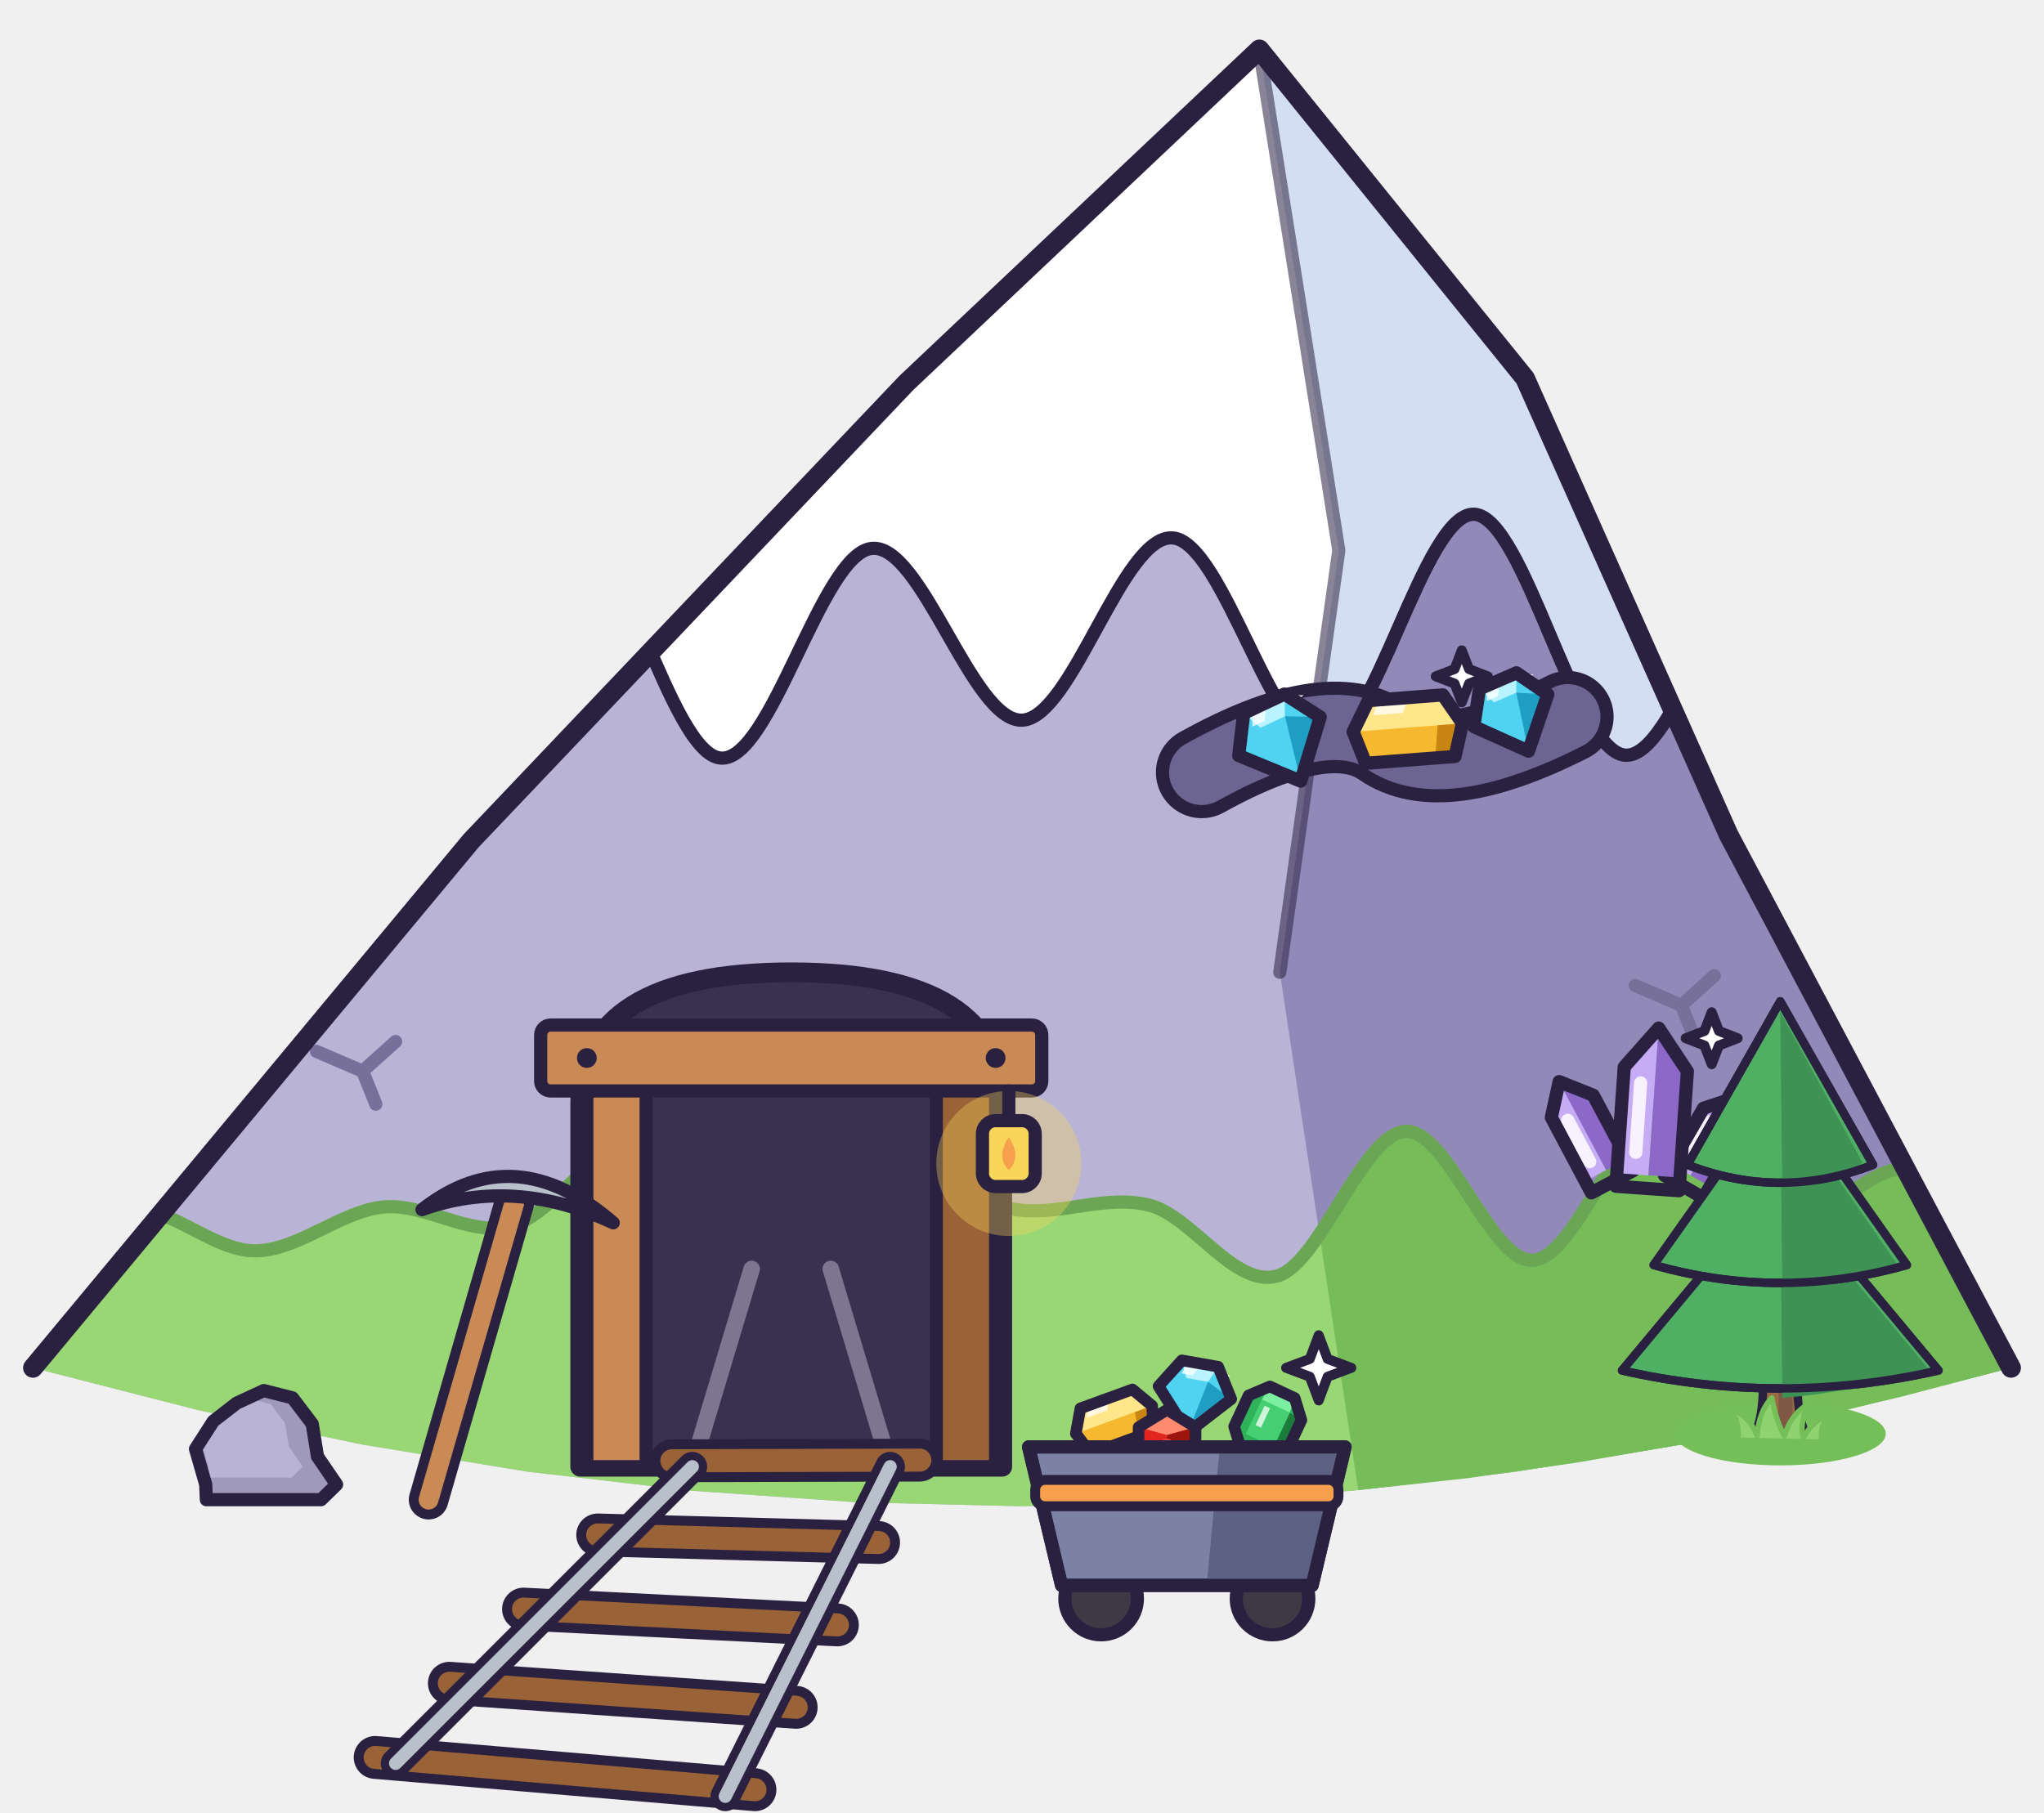
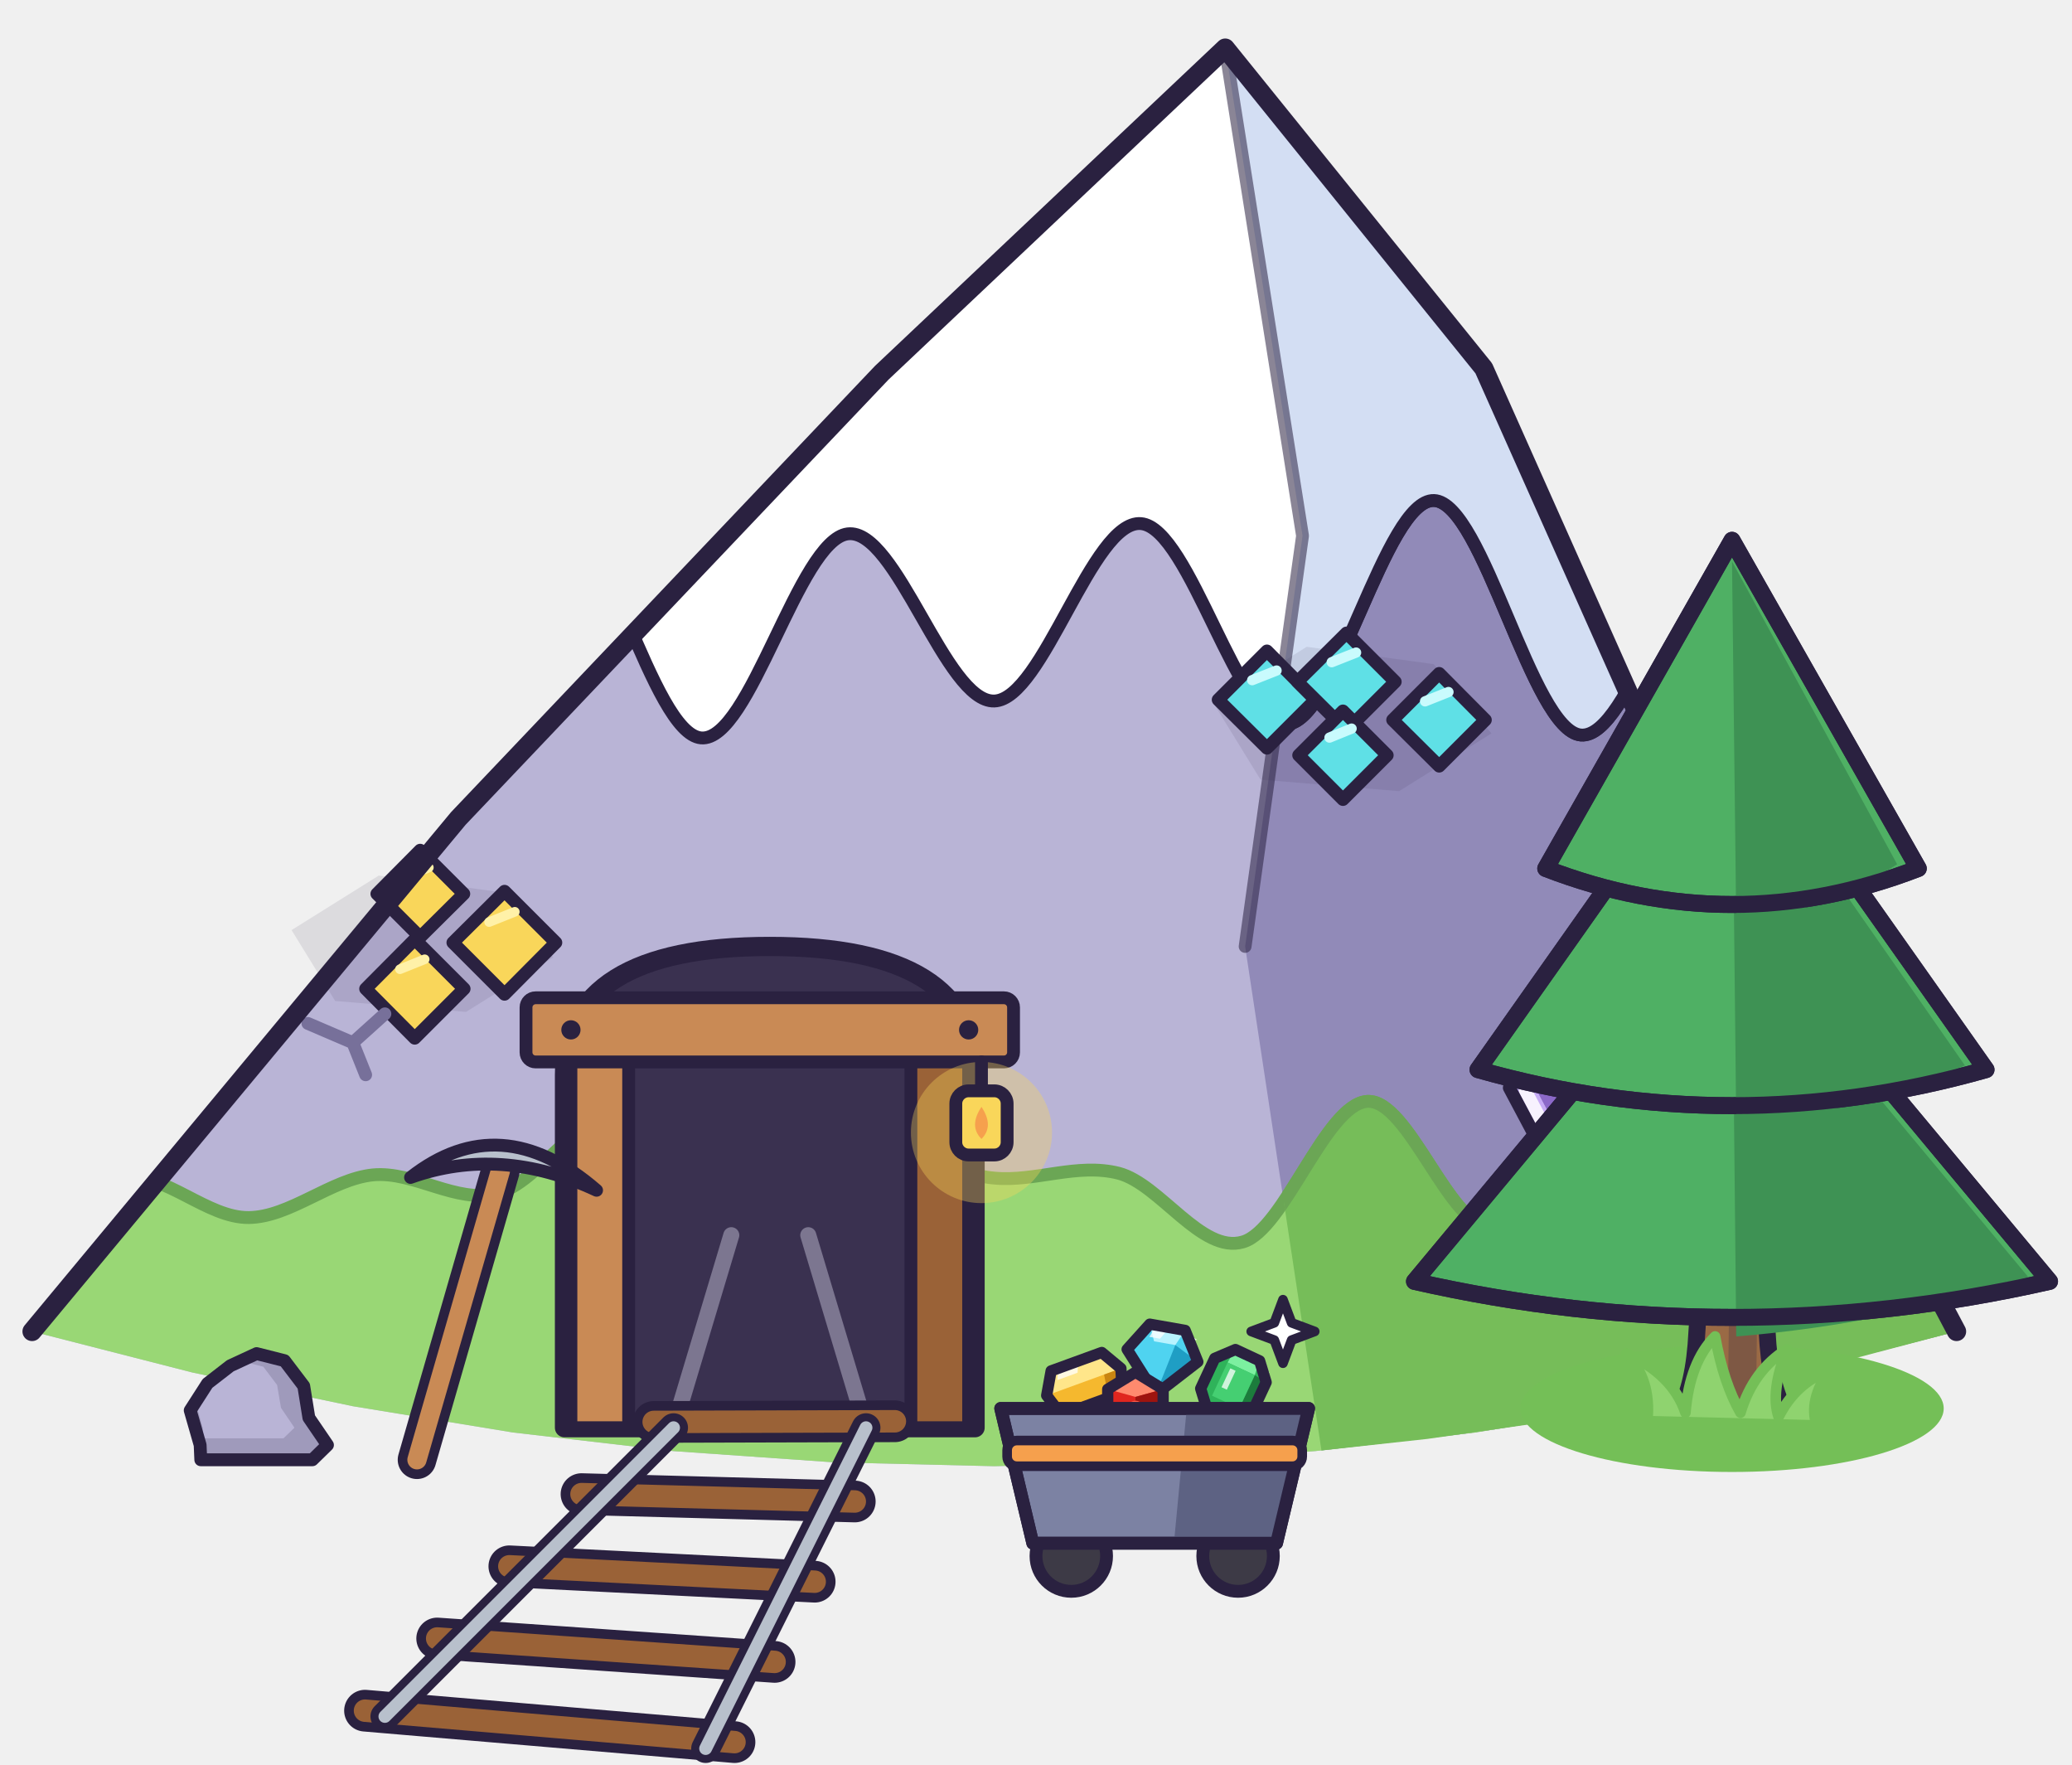
- <svg xmlns="http://www.w3.org/2000/svg" width="620" height="550" viewBox="0 0 620 550" stroke-linejoin="round" stroke-linecap="round">
+ <svg xmlns="http://www.w3.org/2000/svg" width="646" height="550" viewBox="0 0 646 550" stroke-linejoin="round" stroke-linecap="round">
  <defs>
    <clipPath id="montagne-grotte-d1">
      <path d="M-300,0 L-167.1,-159.9 L-35.1,-298.8 L72,-400 L152.6,-300.2 L214.3,-161.8 L300,0 L250,12.8 L200,23.3 L150,31.5 L100,37.3 L50,40.8 L0,42 L-50,40.8 L-100,37.3 L-150,31.5 L-200,23.3 L-250,12.8 Z" />
    </clipPath>
    <clipPath id="montagne-grotte-d2">
      <path d="M72,-400 L152.6,-300.2 L214.3,-161.8 L300,0 L267,8.7 L234,16.4 L201,23.1 L168,28.8 L135,33.5 L102,37.1 L78.2,-120 L96.1,-248 L72,-400 Z" />
    </clipPath>
  </defs>
  <g transform="translate(310 415)">
    <path d="M-300,0 L-167.1,-159.9 L-35.1,-298.8 L72,-400 L152.6,-300.2 L214.3,-161.8 L300,0 L250,12.8 L200,23.3 L150,31.5 L100,37.3 L50,40.8 L0,42 L-50,40.8 L-100,37.3 L-150,31.5 L-200,23.3 L-250,12.8 Z" fill="#b9b4d6" />
    <g clip-path="url(#montagne-grotte-d1)">
      <path d="M72,-400 L152.6,-300.2 L214.3,-161.8 L300,0 L267,8.7 L234,16.4 L201,23.1 L168,28.8 L135,33.5 L102,37.1 L78.2,-120 L96.1,-248 L72,-400 Z" fill="#918ab8" />
    </g>
    <g clip-path="url(#montagne-grotte-d1)">
      <path d="M-320 120 L-310 -29.2 C-303.5 -32.3 -284.2 -47.1 -271.2 -48.2 C-258.3 -49.3 -245.4 -35.4 -232.5 -35.5 C-219.6 -35.6 -206.7 -47.5 -193.7 -48.8 C-180.8 -50 -167.9 -39.8 -155 -43 C-142.1 -46.3 -129.2 -69 -116.2 -68.3 C-103.3 -67.6 -90.4 -40.8 -77.5 -38.8 C-64.6 -36.8 -51.7 -54.8 -38.7 -56.3 C-25.8 -57.8 -12.9 -48.9 0 -47.8 C12.9 -46.6 25.8 -52.6 38.8 -49.3 C51.7 -45.9 64.6 -24.1 77.5 -27.9 C90.4 -31.6 103.3 -70.9 116.3 -71.7 C129.2 -72.5 142.1 -31.8 155 -32.6 C167.9 -33.4 180.8 -74.2 193.8 -76.5 C206.7 -78.8 219.6 -49.1 232.5 -46.4 C245.4 -43.6 258.3 -63.8 271.3 -60 C284.2 -56.3 303.5 -30 310 -23.9 L320 120 Z" fill="#99d775" stroke="#6ba655" stroke-width="4" />
    </g>
    <g clip-path="url(#montagne-grotte-d2)">
      <path d="M-320 120 L-310 -29.2 C-303.5 -32.3 -284.2 -47.1 -271.2 -48.2 C-258.3 -49.3 -245.4 -35.4 -232.5 -35.5 C-219.6 -35.6 -206.7 -47.5 -193.7 -48.8 C-180.8 -50 -167.9 -39.8 -155 -43 C-142.1 -46.3 -129.2 -69 -116.2 -68.3 C-103.3 -67.6 -90.4 -40.8 -77.5 -38.8 C-64.6 -36.8 -51.7 -54.8 -38.7 -56.3 C-25.8 -57.8 -12.9 -48.9 0 -47.8 C12.9 -46.6 25.8 -52.6 38.8 -49.3 C51.7 -45.9 64.6 -24.1 77.5 -27.9 C90.4 -31.6 103.3 -70.9 116.3 -71.7 C129.2 -72.5 142.1 -31.8 155 -32.6 C167.9 -33.4 180.8 -74.2 193.8 -76.5 C206.7 -78.8 219.6 -49.1 232.5 -46.4 C245.4 -43.6 258.3 -63.8 271.3 -60 C284.2 -56.3 303.5 -30 310 -23.9 L320 120 Z" fill="#76bd59" stroke="#6ba655" stroke-width="4" />
    </g>
    <g clip-path="url(#montagne-grotte-d1)">
      <path d="M-320 -460 L320 -460 L320 -258.8 C312.4 -251.9 289.5 -218.5 274.3 -217.3 C259 -216.1 243.8 -256.9 228.6 -251.6 C213.3 -246.4 198.1 -184.7 182.9 -185.9 C167.6 -187.2 152.4 -258.4 137.1 -259 C121.9 -259.5 106.7 -190.5 91.4 -189.3 C76.2 -188.1 61 -250.6 45.7 -251.8 C30.5 -253 15.2 -197 0 -196.5 C-15.2 -196 -30.5 -250.5 -45.7 -248.6 C-61 -246.7 -76.2 -183.7 -91.4 -185 C-106.7 -186.3 -121.9 -256.1 -137.1 -256.5 C-152.4 -256.8 -167.6 -187.6 -182.9 -187.1 C-198.1 -186.6 -213.3 -250 -228.6 -253.6 C-243.8 -257.1 -259 -207.9 -274.3 -208.4 C-289.5 -208.9 -312.4 -248.7 -320 -256.7 Z" fill="#ffffff" stroke="#2a2140" stroke-width="4" />
    </g>
    <g clip-path="url(#montagne-grotte-d2)">
      <path d="M-320 -460 L320 -460 L320 -258.8 C312.4 -251.9 289.5 -218.5 274.3 -217.3 C259 -216.1 243.8 -256.9 228.6 -251.6 C213.3 -246.4 198.1 -184.7 182.9 -185.9 C167.6 -187.2 152.4 -258.4 137.1 -259 C121.9 -259.5 106.7 -190.5 91.4 -189.3 C76.2 -188.1 61 -250.6 45.7 -251.8 C30.5 -253 15.2 -197 0 -196.5 C-15.2 -196 -30.5 -250.5 -45.7 -248.6 C-61 -246.7 -76.2 -183.7 -91.4 -185 C-106.7 -186.3 -121.9 -256.1 -137.1 -256.5 C-152.4 -256.8 -167.6 -187.6 -182.9 -187.1 C-198.1 -186.6 -213.3 -250 -228.6 -253.6 C-243.8 -257.1 -259 -207.9 -274.3 -208.4 C-289.5 -208.9 -312.4 -248.7 -320 -256.7 Z" fill="#d3def3" stroke="#2a2140" stroke-width="4" />
    </g>
    <path d="M72,-400 L96.1,-248 L78.2,-120" stroke="#2a2140" stroke-width="4" fill="none" opacity="0.55" />
-     <g transform="translate(110 -190) rotate(-2.2)">
-       <path d="M-55.8 7.2 Q-16.7 -12.6 0 0 T55.8 -5.4" stroke="#2a2140" stroke-width="27.8" fill="none" />
-       <path d="M-55.8 7.2 Q-16.7 -12.6 0 0 T55.8 -5.4" stroke="#6c6592" stroke-width="19.8" fill="none" />
-       <g transform="translate(-30.6 0) rotate(-23.1) scale(0.342) translate(-50 -55)">
-         <polygon points="30,14 70,14 90,46 50,90 10,46" fill="#4fd3f0" />
-         <polygon points="30,14 70,14 62,32 38,32" fill="#b8f3ff" />
-         <polygon points="90,46 62,32 50,90" fill="#1f9ec4" />
-         <polygon points="36,18 50,18 44,28 32,28" fill="#ffffff" opacity="0.75" />
-         <path d="M76 13 Q77.8 20.2 85 22 Q77.8 23.8 76 31 Q74.2 23.8 67 22 Q74.2 20.2 76 13 Z" fill="#ffffff" />
-         <polygon points="30,14 70,14 90,46 50,90 10,46" fill="none" stroke="#2a2140" stroke-width="11.7" />
-       </g>
-       <g transform="translate(7.2 -3.6) rotate(-2.2) scale(0.378) translate(-50 -55)">
-         <polygon points="20,30 80,30 94,54 86,80 14,80 6,54" fill="#f5b82e" />
-         <polygon points="20,30 80,30 94,54 6,54" fill="#ffe68a" />
-         <polygon points="74,54 94,54 86,80 70,80" fill="#c98512" />
-         <polygon points="26,35 50,35 47,42 23,42" fill="#ffffff" opacity="0.75" />
-         <polygon points="20,30 80,30 94,54 86,80 14,80 6,54" fill="none" stroke="#2a2140" stroke-width="10.6" />
-       </g>
-       <g transform="translate(39.6 -5.4) rotate(-21.3) scale(0.306) translate(-50 -55)">
-         <polygon points="30,14 70,14 90,46 50,90 10,46" fill="#4fd3f0" />
-         <polygon points="30,14 70,14 62,32 38,32" fill="#b8f3ff" />
-         <polygon points="90,46 62,32 50,90" fill="#1f9ec4" />
-         <polygon points="36,18 50,18 44,28 32,28" fill="#ffffff" opacity="0.75" />
-         <path d="M76 13 Q77.8 20.2 85 22 Q77.8 23.8 76 31 Q74.2 23.8 67 22 Q74.2 20.2 76 13 Z" fill="#ffffff" />
-         <polygon points="30,14 70,14 90,46 50,90 10,46" fill="none" stroke="#2a2140" stroke-width="13.1" />
-       </g>
-     </g>
-     <path d="M133.4 -217.7 L135.6 -212 L141.3 -209.8 L135.6 -207.6 L133.4 -201.9 L131.2 -207.6 L125.5 -209.8 L131.2 -212 Z" fill="#ffffff" stroke="#2a2140" stroke-width="3" />
+     <path d="M68.6 -195.4 L97.4 -213.4 L137 -208 L155 -186.4 L126.2 -168.4 L83 -172 Z" fill="#2a2140" opacity="0.1" />
+     <path d="M85 -212.1 L100.1 -196.9 L85 -181.8 L69.8 -196.9 Z" fill="#5fe0e6" stroke="#2a2140" stroke-width="4" />
+     <path d="M80.4 -203 L88 -206" stroke="#c9fbfd" stroke-width="3.2" />
+     <path d="M109.8 -217.7 L125 -202.5 L109.8 -187.3 L94.5 -202.5 Z" fill="#5fe0e6" stroke="#2a2140" stroke-width="4" />
+     <path d="M105.2 -208.6 L112.8 -211.6" stroke="#c9fbfd" stroke-width="3.2" />
+     <path d="M138.7 -205.1 L153.1 -190.6 L138.7 -176.2 L124.2 -190.6 Z" fill="#5fe0e6" stroke="#2a2140" stroke-width="4" />
+     <path d="M134.3 -196.4 L141.6 -199.3" stroke="#c9fbfd" stroke-width="3.2" />
+     <path d="M108.7 -193.4 L122.5 -179.6 L108.7 -165.8 L94.9 -179.6 Z" fill="#5fe0e6" stroke="#2a2140" stroke-width="4" />
+     <path d="M104.5 -185.1 L111.4 -187.9" stroke="#c9fbfd" stroke-width="3.2" />
+     <path d="M-219.1 -125.1 L-191.9 -142.1 L-154.5 -137 L-137.5 -116.6 L-164.7 -99.6 L-205.5 -103 Z" fill="#2a2140" opacity="0.1" />
+     <path d="M-179 -150 L-165.4 -136.4 L-179 -122.9 L-192.5 -136.4 Z" fill="#f9d65a" stroke="#2a2140" stroke-width="4" />
+     <path d="M-183 -141.9 L-176.3 -144.6" stroke="#fff1a8" stroke-width="3" />
+     <path d="M-152.7 -137.2 L-136.7 -121.2 L-152.7 -105.1 L-168.8 -121.2 Z" fill="#f9d65a" stroke="#2a2140" stroke-width="4" />
+     <path d="M-157.5 -127.6 L-149.5 -130.8" stroke="#fff1a8" stroke-width="3" />
+     <path d="M-180.7 -122.2 L-165.3 -106.8 L-180.7 -91.4 L-196 -106.8 Z" fill="#f9d65a" stroke="#2a2140" stroke-width="4" />
+     <path d="M-185.3 -112.9 L-177.6 -116" stroke="#fff1a8" stroke-width="3" />
    <path d="M-214 -96 L-200 -90 L-190 -99 M-200 -90 L-196 -80" stroke="#77709a" stroke-width="4" fill="none" />
    <path d="M186 -116 L200 -110 L210 -119 M200 -110 L204 -100" stroke="#77709a" stroke-width="4" fill="none" />
    <g transform="translate(177.2 -60) rotate(-28)">
      <polygon points="-7.2,0 -7.2,-21.9 0,-30.4 0,0" fill="#c6abf5" />
      <polygon points="0,0 0,-30.4 7.2,-21.9 7.2,0" fill="#8c69c9" />
      <path d="M-3.2 -4.6 L-3.2 -18.8" stroke="#ffffff" stroke-width="4" opacity="0.85" />
      <polygon points="-7.2,4 -7.2,-21.9 0,-30.4 7.2,-21.9 7.2,4" fill="none" stroke="#2a2140" stroke-width="4" />
    </g>
    <g transform="translate(202.8 -58.4) rotate(30)">
      <polygon points="-6.8,0 -6.8,-19.6 0,-27.2 0,0" fill="#c6abf5" />
      <polygon points="0,0 0,-27.2 6.8,-19.6 6.8,0" fill="#8c69c9" />
      <path d="M-3.1 -4.1 L-3.1 -16.9" stroke="#ffffff" stroke-width="4" opacity="0.85" />
      <polygon points="-6.8,4 -6.8,-19.6 0,-27.2 6.8,-19.6 6.8,4" fill="none" stroke="#2a2140" stroke-width="4" />
    </g>
    <g transform="translate(190 -58.4) rotate(4)">
      <polygon points="-9.6,0 -9.6,-32.3 0,-44.8 0,0" fill="#c6abf5" />
      <polygon points="0,0 0,-44.8 9.6,-32.3 9.6,0" fill="#8c69c9" />
      <path d="M-4.3 -6.7 L-4.3 -27.8" stroke="#ffffff" stroke-width="4" opacity="0.85" />
      <polygon points="-9.6,4 -9.6,-32.3 0,-44.8 9.6,-32.3 9.6,4" fill="none" stroke="#2a2140" stroke-width="4" />
    </g>
    <path d="M209.2 -107.9 L211.4 -102.2 L217.1 -100 L211.4 -97.8 L209.2 -92.1 L207 -97.8 L201.3 -100 L207 -102.2 Z" fill="#ffffff" stroke="#2a2140" stroke-width="3" />
    <path d="M-300,0 L-167.1,-159.9 L-35.1,-298.8 L72,-400 L152.6,-300.2 L214.3,-161.8 L300,0" fill="none" stroke="#2a2140" stroke-width="6" />
    <path d="M-134 30 L-134 -80 Q-134 -120 -70 -120 Q-6 -120 -6 -80 L-6 30 Z" fill="#3a3150" stroke="#2a2140" stroke-width="6" />
    <path d="M-100 30 L-82 -30 M-40 30 L-58 -30" stroke="#7c7690" stroke-width="5" />
    <rect x="-132" y="-90" width="18" height="120" fill="#c98a55" stroke="#2a2140" stroke-width="4" />
    <rect x="-26" y="-90" width="18" height="120" fill="#9a6237" stroke="#2a2140" stroke-width="4" />
    <rect x="-146" y="-104" width="152" height="20" rx="3" fill="#c98a55" stroke="#2a2140" stroke-width="4" />
    <circle cx="-132" cy="-94" r="3" fill="#2a2140" />
    <circle cx="-8" cy="-94" r="3" fill="#2a2140" />
    <circle cx="-4" cy="-62" r="22" fill="#f9d65a" opacity="0.35" />
    <path d="M-4 -84 L-4 -75" stroke="#2a2140" stroke-width="4" />
    <rect x="-12" y="-75" width="16" height="20" rx="4" fill="#f9d65a" stroke="#2a2140" stroke-width="4" />
    <path d="M-4 -70 Q0 -64 -4 -60 Q-8 -64 -4 -70 Z" fill="#f6a04d" />
    <path d="M-106.2 28.2 L-31 28" stroke="#2a2140" stroke-width="13" />
    <path d="M-106.2 28.2 L-31 28" stroke="#9a6237" stroke-width="7" />
    <path d="M-128.7 50.7 L-43.5 53" stroke="#2a2140" stroke-width="13" />
    <path d="M-128.7 50.7 L-43.5 53" stroke="#9a6237" stroke-width="7" />
    <path d="M-151.2 73.2 L-56 78" stroke="#2a2140" stroke-width="13" />
    <path d="M-151.2 73.2 L-56 78" stroke="#9a6237" stroke-width="7" />
    <path d="M-173.7 95.7 L-68.5 103" stroke="#2a2140" stroke-width="13" />
    <path d="M-173.7 95.7 L-68.5 103" stroke="#9a6237" stroke-width="7" />
    <path d="M-196.2 118.2 L-81 128" stroke="#2a2140" stroke-width="13" />
    <path d="M-196.2 118.2 L-81 128" stroke="#9a6237" stroke-width="7" />
    <path d="M-100 30 L-190 120 M-40 30 L-90 130" stroke="#2a2140" stroke-width="9" />
    <path d="M-100 30 L-190 120 M-40 30 L-90 130" stroke="#b8c0cc" stroke-width="4" />
    <circle cx="24" cy="70" r="11" fill="#3d3a46" stroke="#2a2140" stroke-width="4" />
    <circle cx="76" cy="70" r="11" fill="#3d3a46" stroke="#2a2140" stroke-width="4" />
    <g transform="translate(28 16) rotate(-20) scale(0.28) translate(-50 -55)">
      <polygon points="20,30 80,30 94,54 86,80 14,80 6,54" fill="#f5b82e" />
      <polygon points="20,30 80,30 94,54 6,54" fill="#ffe68a" />
      <polygon points="74,54 94,54 86,80 70,80" fill="#c98512" />
      <polygon points="26,35 50,35 47,42 23,42" fill="#ffffff" opacity="0.75" />
      <polygon points="20,30 80,30 94,54 86,80 14,80 6,54" fill="none" stroke="#2a2140" stroke-width="12.5" />
    </g>
    <g transform="translate(52 10) rotate(10) scale(0.28) translate(-50 -55)">
      <polygon points="30,14 70,14 90,46 50,90 10,46" fill="#4fd3f0" />
      <polygon points="30,14 70,14 62,32 38,32" fill="#b8f3ff" />
      <polygon points="90,46 62,32 50,90" fill="#1f9ec4" />
      <polygon points="36,18 50,18 44,28 32,28" fill="#ffffff" opacity="0.75" />
      <path d="M76 13 Q77.8 20.2 85 22 Q77.8 23.8 76 31 Q74.2 23.8 67 22 Q74.2 20.2 76 13 Z" fill="#ffffff" />
      <polygon points="30,14 70,14 90,46 50,90 10,46" fill="none" stroke="#2a2140" stroke-width="12.5" />
    </g>
    <g transform="translate(74 18) rotate(25) scale(0.26) translate(-50 -55)">
      <polygon points="34,10 66,10 84,30 84,70 66,90 34,90 16,70 16,30" fill="#2fb35a" />
      <polygon points="34,10 66,10 68,28 32,28" fill="#7cf0a0" />
      <polygon points="68,28 84,30 84,70 66,90 68,72" fill="#1c7c3c" />
      <polygon points="32,28 68,28 68,72 32,72" fill="#45cf72" />
      <polygon points="38,33 45,33 45,58 38,58" fill="#ffffff" opacity="0.75" />
      <path d="M74 9 Q75.8 16.2 83 18 Q75.8 19.8 74 27 Q72.2 19.8 65 18 Q72.2 16.2 74 9 Z" fill="#ffffff" />
      <polygon points="34,10 66,10 84,30 84,70 66,90 34,90 16,70 16,30" fill="none" stroke="#2a2140" stroke-width="13.5" />
    </g>
    <g transform="translate(44 24) rotate(0) scale(0.24) translate(-50 -55)">
      <polygon points="50,8 86,30 86,70 50,92 14,70 14,30" fill="#e0261f" />
      <polygon points="50,8 86,30 50,40 14,30" fill="#ff8a6e" />
      <polygon points="86,30 86,70 50,92 50,40" fill="#9e140f" />
      <circle cx="50" cy="56" r="11" fill="#ff5a48" />
      <path d="M74 53 Q75.8 60.2 83 62 Q75.8 63.8 74 71 Q72.2 63.8 65 62 Q72.2 60.2 74 53 Z" fill="#ffffff" />
      <polygon points="50,8 86,30 86,70 50,92 14,70 14,30" fill="none" stroke="#2a2140" stroke-width="14.6" />
    </g>
    <path d="M2 24 L98 24 L88 66 L12 66 Z" fill="#7c82a3" stroke="#2a2140" stroke-width="4" />
    <path d="M60 24 L98 24 L88 66 L56 66 Z" fill="#5d6283" />
    <path d="M2 24 L98 24 L88 66 L12 66 Z" fill="none" stroke="#2a2140" stroke-width="4" />
    <rect x="4" y="34" width="92" height="8" rx="3" fill="#f6a04d" stroke="#2a2140" stroke-width="3" />
    <path d="M90 -9.9 L92.7 -2.7 L99.9 0 L92.7 2.7 L90 9.9 L87.3 2.7 L80.1 0 L87.3 -2.7 Z" fill="#ffffff" stroke="#2a2140" stroke-width="3" />
    <path d="M-180 40 L-154 -50" stroke="#2a2140" stroke-width="12" />
    <path d="M-180 40 L-154 -50" stroke="#c98a55" stroke-width="6" />
    <path d="M-182 -48 Q-154 -70 -124 -44 Q-154 -58 -182 -48 Z" fill="#b8c0cc" stroke="#2a2140" stroke-width="4" />
-     <g transform="translate(230 20) scale(0.32)">
+     <g transform="translate(230 24) scale(0.66)">
      <ellipse cx="0" cy="0" rx="100" ry="30" fill="#74bf57" />
      <path d="M-27 4 Q-19 -6 -17 -30 L-13 -90 L13 -90 L17 -30 Q19 -6 27 4 Z" fill="#9a6a45" stroke="#2a2140" stroke-width="8" />
      <path d="M4.75 -6 L5.7 -86" stroke="#7e5844" stroke-width="13.3" />
      <path d="M-150 -60 L0 -240 L150 -60 Q0 -26 -150 -60 Z" fill="#4fb064" stroke="#2a2140" stroke-width="8" />
      <path d="M0 -230 L140 -62 Q75 -40 2 -34 Z" fill="#3e9254" />
      <path d="M-150 -60 L0 -240 L150 -60 Q0 -26 -150 -60 Z" fill="none" stroke="#2a2140" stroke-width="8" />
      <path d="M-120 -160 L0 -330 L120 -160 Q0 -126 -120 -160 Z" fill="#4fb064" stroke="#2a2140" stroke-width="8" />
      <path d="M0 -320 L110 -162 Q60 -140 2 -134 Z" fill="#3e9254" />
      <path d="M-120 -160 L0 -330 L120 -160 Q0 -126 -120 -160 Z" fill="none" stroke="#2a2140" stroke-width="8" />
      <path d="M-88 -255 L0 -410 L88 -255 Q0 -221 -88 -255 Z" fill="#4fb064" stroke="#2a2140" stroke-width="8" />
      <path d="M0 -400 L78 -257 Q44 -235 2 -229 Z" fill="#3e9254" />
      <path d="M-88 -255 L0 -410 L88 -255 Q0 -221 -88 -255 Z" fill="none" stroke="#2a2140" stroke-width="8" />
      <path d="M-40 6 Q-38 -14 -50 -26 Q-28 -16 -22 2 Q-20 -22 -8 -34 Q-4 -12 4 2 Q10 -18 26 -28 Q18 -8 22 4 Q30 -12 46 -18 Q36 -4 40 8 Z" fill="#8fd36f" stroke="#74bf57" stroke-width="5" />
    </g>
    <polygon points="-247.6,35.4 -250.7,24.6 -245.3,16.2 -238.2,10.7 -230,6.9 -221.3,9.1 -215.3,17 -213.7,26.9 -207.9,35.4 -212.6,40 -247.4,40" fill="#9f9abb" />
    <polygon points="-246.8,30 -249,22.2 -245.1,16.1 -240,12.1 -234.1,9.4 -227.9,11 -223.6,16.7 -222.4,23.8 -218.2,30 -221.6,33.3 -246.7,33.3" fill="#b9b4d6" />
    <polygon points="-247.6,35.4 -250.7,24.6 -245.3,16.2 -238.2,10.7 -230,6.9 -221.3,9.1 -215.3,17 -213.7,26.9 -207.9,35.4 -212.6,40 -247.4,40" fill="none" stroke="#2a2140" stroke-width="4" />
  </g>
</svg>
